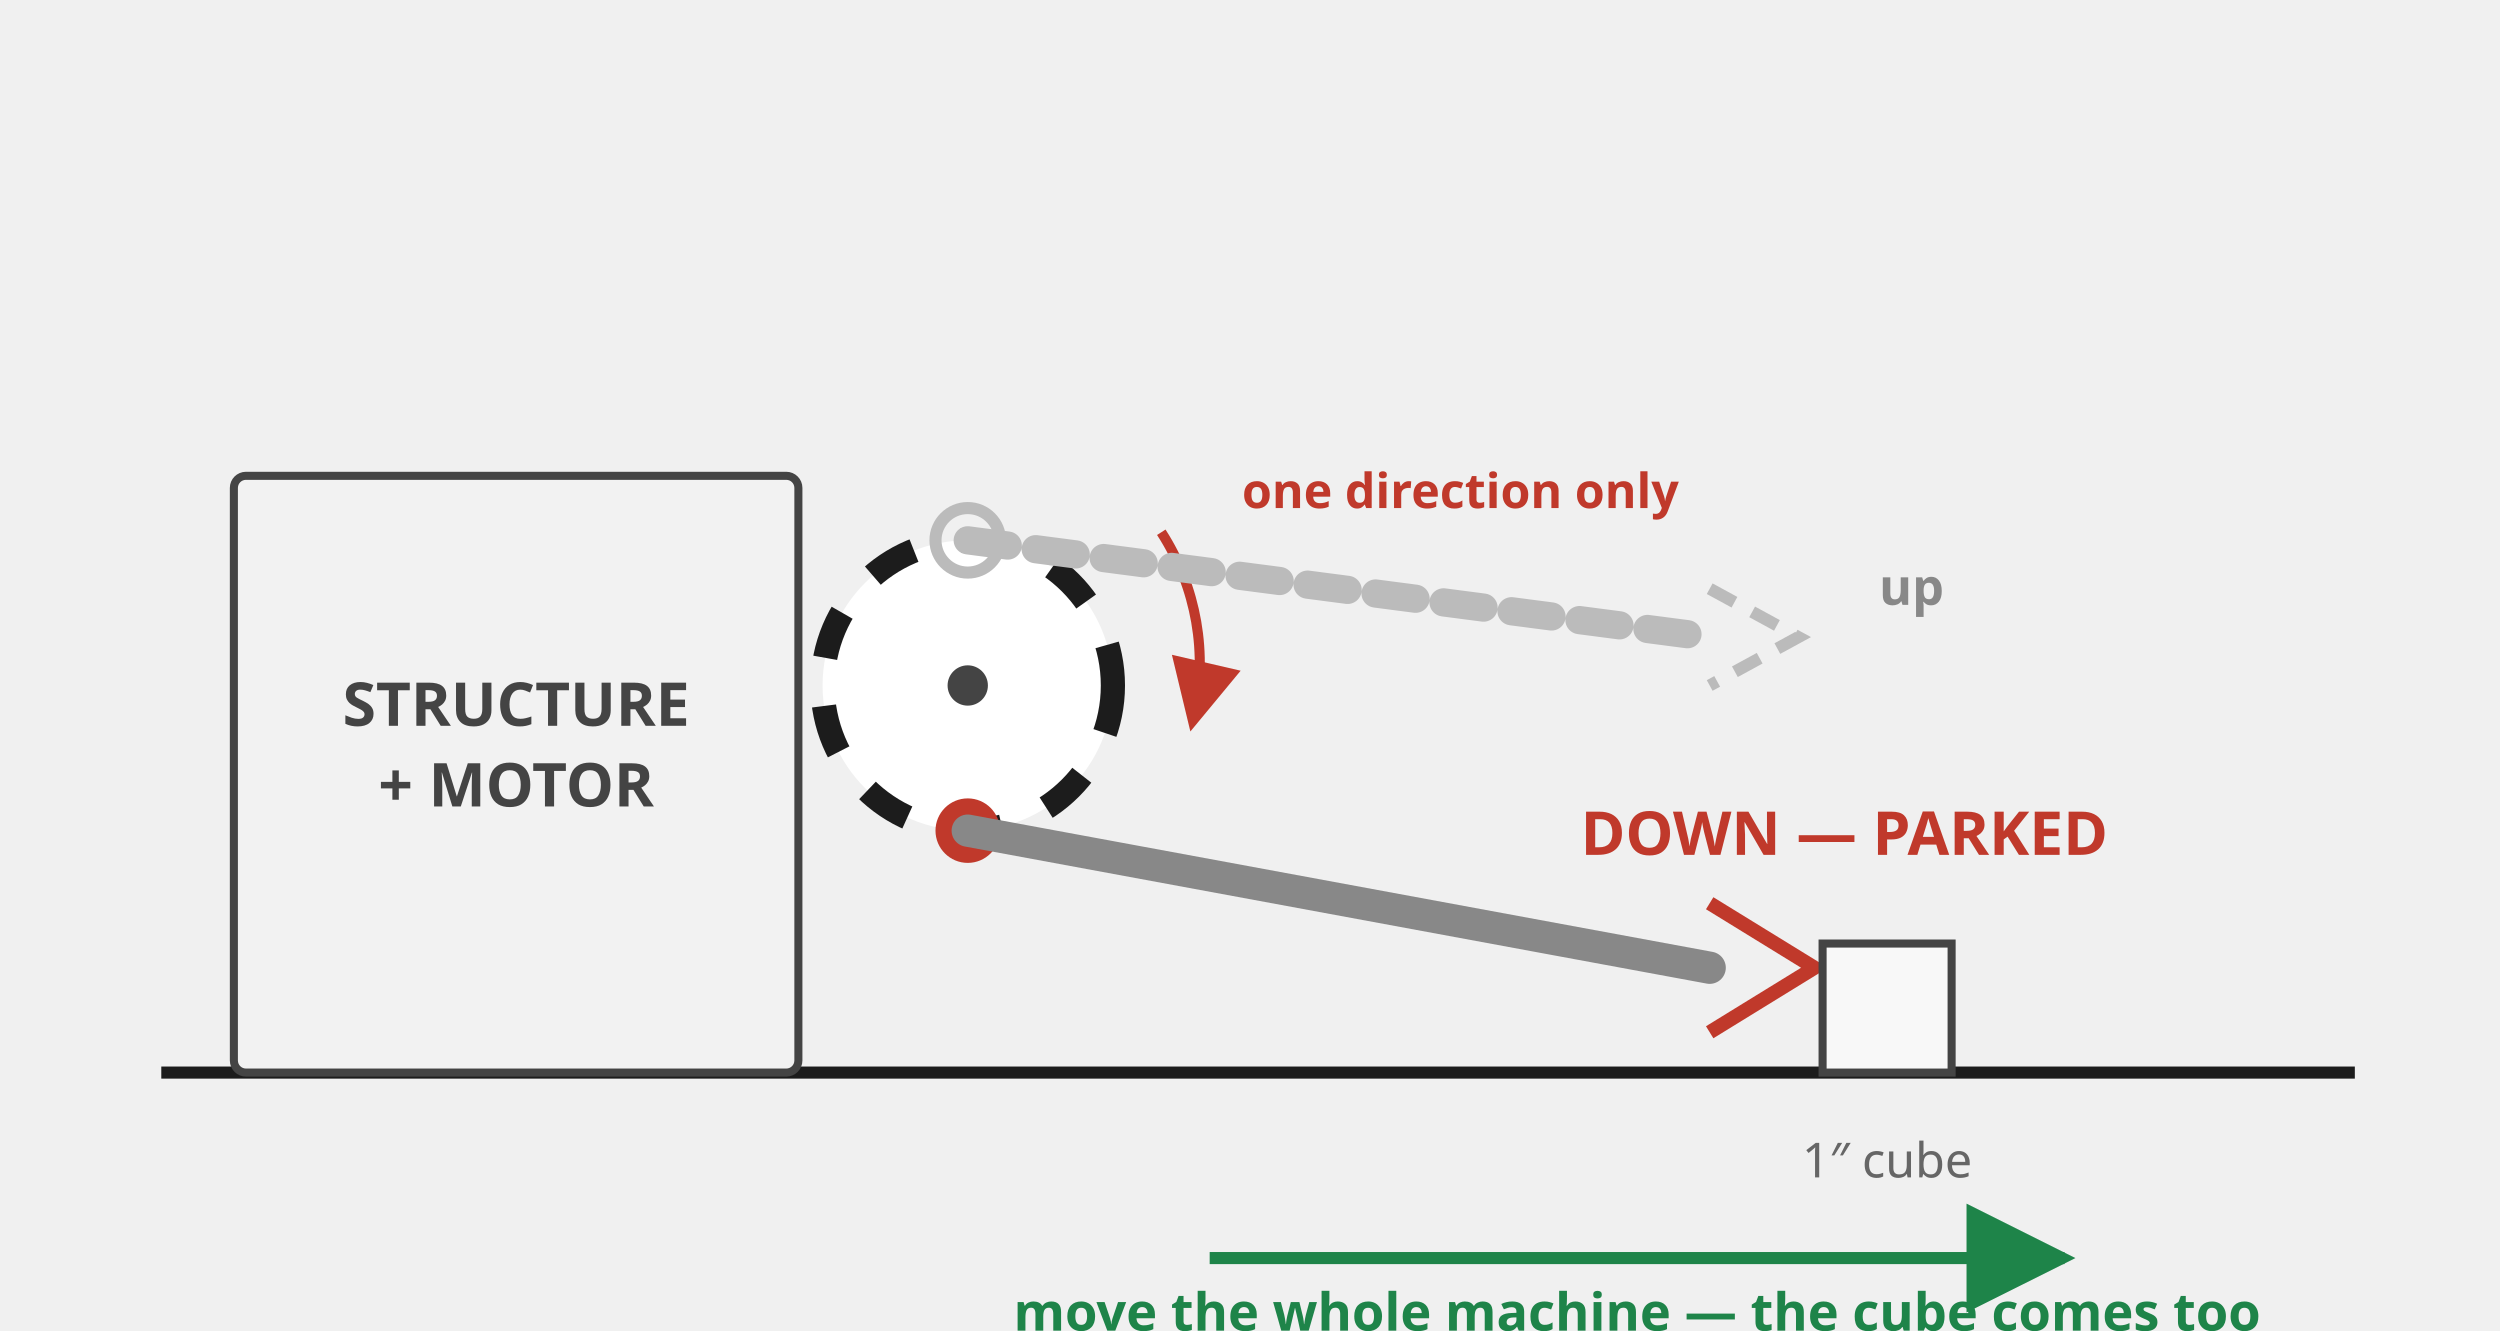
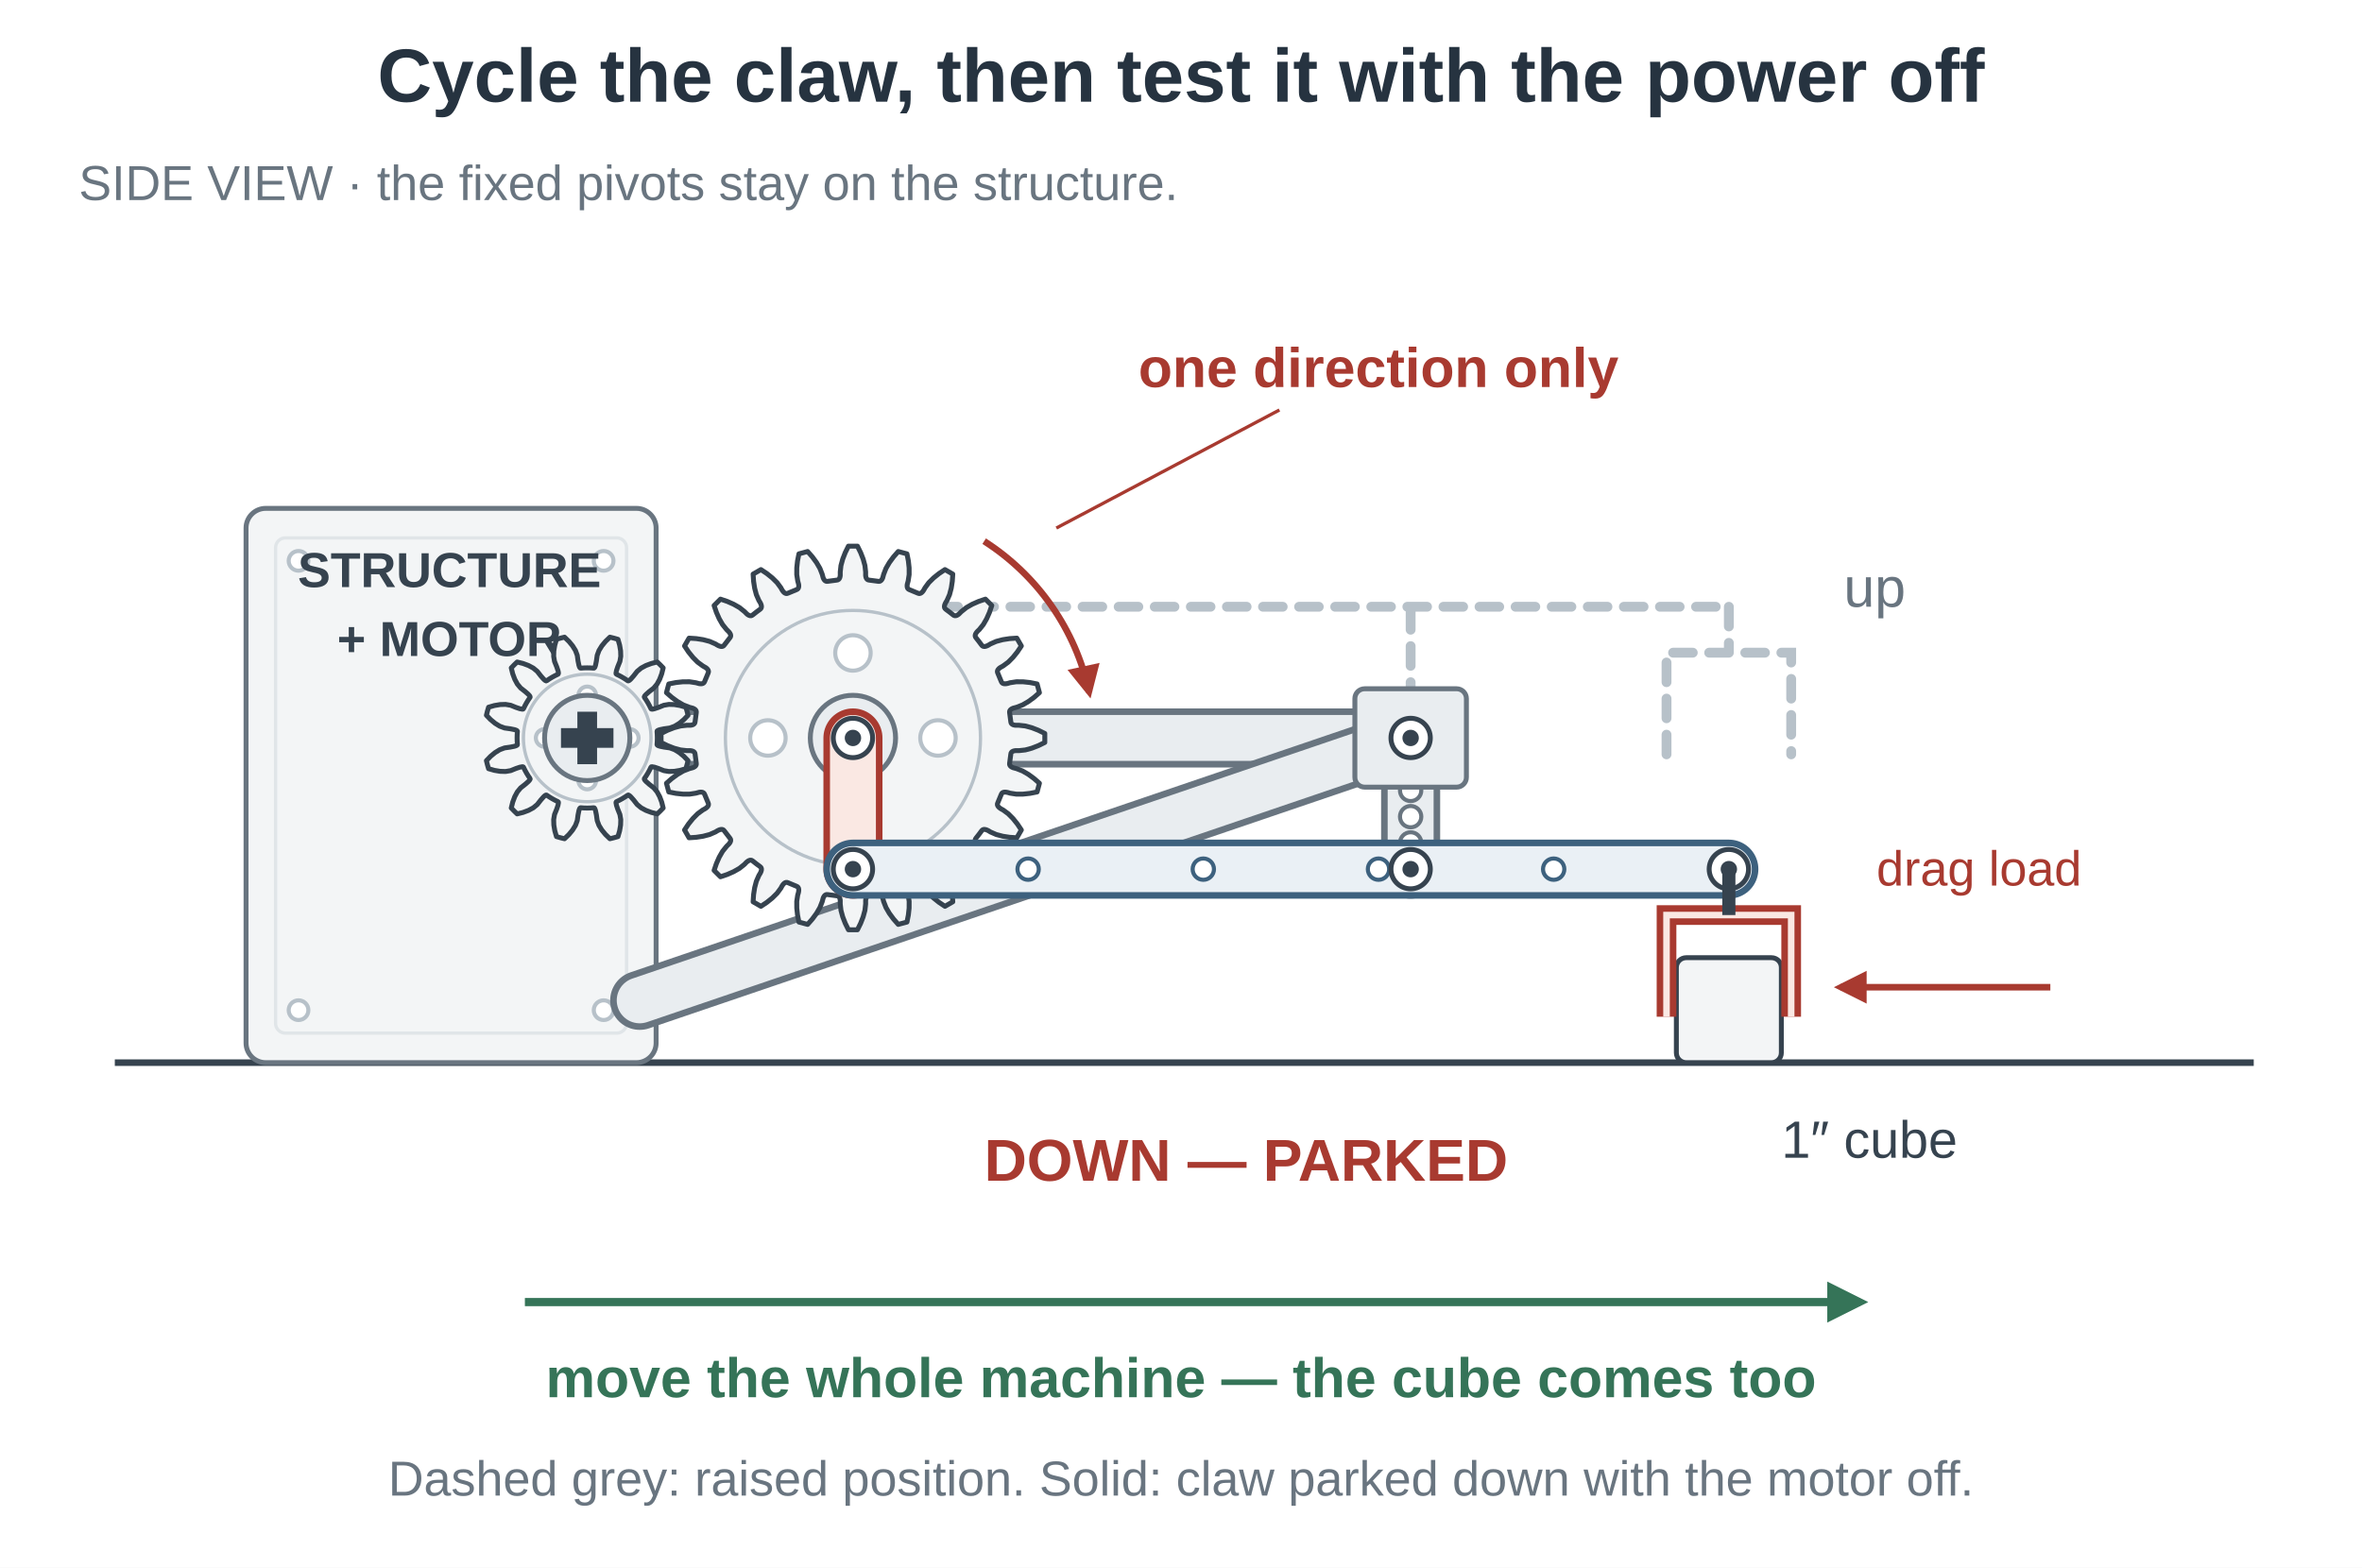
- <svg xmlns="http://www.w3.org/2000/svg" viewBox="0 0 620 330" role="img" aria-label="Side view of the mechanism. A gear on the structure drives a linkage arm carrying a claw. In the down position the claw is at ground level holding a one inch cube; in the up position, shown dashed, the claw is raised. An arrow shows the whole structure being moved so that the parked claw drags the cube along.">
+ <svg xmlns="http://www.w3.org/2000/svg" viewBox="0 0 720 478" role="img" aria-labelledby="parked-claw-title parked-claw-description">
  <defs>
-     <marker id="rotM" viewBox="0 0 10 10" refX="8" refY="5" markerWidth="7" markerHeight="7" orient="auto">
-       <path d="M0,0 L10,5 L0,10 z" fill="#C0392B" />
+     <path id="claw-pinion" d="M21.078 -3.549Q21.16 -3.021 25.117 -3.586 L26.683 -3.439 L28.282 -2.958 L29.885 -2.227 L31.474 -1.271 A31.5 31.5 0 0 1 31.474 1.271 L29.885 2.227 L28.282 2.958 L26.683 3.439 L25.117 3.586 Q21.16 3.021 21.078 3.549A21.375 21.375 0 0 1 20.029 7.466 L20.029 7.466Q19.836 7.964 23.545 9.453 L24.828 10.363 L25.972 11.579 L26.995 13.014 L27.893 14.637 A31.5 31.5 0 0 1 26.622 16.838 L24.768 16.871 L23.013 16.703 L21.389 16.32 L19.959 15.664 Q16.815 13.196 16.48 13.613A21.375 21.375 0 0 1 13.613 16.48 L13.613 16.48Q13.196 16.815 15.664 19.959 L16.32 21.389 L16.703 23.013 L16.871 24.768 L16.838 26.622 A31.5 31.5 0 0 1 14.637 27.893 L13.014 26.995 L11.579 25.972 L10.363 24.828 L9.453 23.545 Q7.964 19.836 7.466 20.029A21.375 21.375 0 0 1 3.549 21.078 L3.549 21.078Q3.021 21.16 3.586 25.117 L3.439 26.683 L2.958 28.282 L2.227 29.885 L1.271 31.474 A31.5 31.5 0 0 1 -1.271 31.474 L-2.227 29.885 L-2.958 28.282 L-3.439 26.683 L-3.586 25.117 Q-3.021 21.16 -3.549 21.078A21.375 21.375 0 0 1 -7.466 20.029 L-7.466 20.029Q-7.964 19.836 -9.453 23.545 L-10.363 24.828 L-11.579 25.972 L-13.014 26.995 L-14.637 27.893 A31.5 31.5 0 0 1 -16.838 26.622 L-16.871 24.768 L-16.703 23.013 L-16.32 21.389 L-15.664 19.959 Q-13.196 16.815 -13.613 16.48A21.375 21.375 0 0 1 -16.48 13.613 L-16.48 13.613Q-16.815 13.196 -19.959 15.664 L-21.389 16.32 L-23.013 16.703 L-24.768 16.871 L-26.622 16.838 A31.5 31.5 0 0 1 -27.893 14.637 L-26.995 13.014 L-25.972 11.579 L-24.828 10.363 L-23.545 9.453 Q-19.836 7.964 -20.029 7.466A21.375 21.375 0 0 1 -21.078 3.549 L-21.078 3.549Q-21.16 3.021 -25.117 3.586 L-26.683 3.439 L-28.282 2.958 L-29.885 2.227 L-31.474 1.271 A31.5 31.5 0 0 1 -31.474 -1.271 L-29.885 -2.227 L-28.282 -2.958 L-26.683 -3.439 L-25.117 -3.586 Q-21.16 -3.021 -21.078 -3.549A21.375 21.375 0 0 1 -20.029 -7.466 L-20.029 -7.466Q-19.836 -7.964 -23.545 -9.453 L-24.828 -10.363 L-25.972 -11.579 L-26.995 -13.014 L-27.893 -14.637 A31.5 31.5 0 0 1 -26.622 -16.838 L-24.768 -16.871 L-23.013 -16.703 L-21.389 -16.32 L-19.959 -15.664 Q-16.815 -13.196 -16.48 -13.613A21.375 21.375 0 0 1 -13.613 -16.48 L-13.613 -16.48Q-13.196 -16.815 -15.664 -19.959 L-16.32 -21.389 L-16.703 -23.013 L-16.871 -24.768 L-16.838 -26.622 A31.5 31.5 0 0 1 -14.637 -27.893 L-13.014 -26.995 L-11.579 -25.972 L-10.363 -24.828 L-9.453 -23.545 Q-7.964 -19.836 -7.466 -20.029A21.375 21.375 0 0 1 -3.549 -21.078 L-3.549 -21.078Q-3.021 -21.16 -3.586 -25.117 L-3.439 -26.683 L-2.958 -28.282 L-2.227 -29.885 L-1.271 -31.474 A31.5 31.5 0 0 1 1.271 -31.474 L2.227 -29.885 L2.958 -28.282 L3.439 -26.683 L3.586 -25.117 Q3.021 -21.16 3.549 -21.078A21.375 21.375 0 0 1 7.466 -20.029 L7.466 -20.029Q7.964 -19.836 9.453 -23.545 L10.363 -24.828 L11.579 -25.972 L13.014 -26.995 L14.637 -27.893 A31.5 31.5 0 0 1 16.838 -26.622 L16.871 -24.768 L16.703 -23.013 L16.32 -21.389 L15.664 -19.959 Q13.196 -16.815 13.613 -16.48A21.375 21.375 0 0 1 16.48 -13.613 L16.48 -13.613Q16.815 -13.196 19.959 -15.664 L21.389 -16.32 L23.013 -16.703 L24.768 -16.871 L26.622 -16.838 A31.5 31.5 0 0 1 27.893 -14.637 L26.995 -13.014 L25.972 -11.579 L24.828 -10.363 L23.545 -9.453 Q19.836 -7.964 20.029 -7.466A21.375 21.375 0 0 1 21.078 -3.549Z" />
+     <path id="claw-gear" d="M48.127 -4.895Q48.234 -3.69 50.596 -3.871 L52.556 -3.655 L54.533 -3.116 L56.512 -2.347 L58.484 -1.376 A58.5 58.5 0 0 1 58.484 1.376 L56.512 2.347 L54.533 3.116 L52.556 3.655 L50.596 3.871 Q48.234 3.69 48.127 4.895A48.375 48.375 0 0 1 47.754 7.728 L47.754 7.728Q47.546 8.92 49.873 9.356 L51.711 10.072 L53.481 11.104 L55.194 12.359 L56.847 13.808 A58.5 58.5 0 0 1 56.135 16.466 L53.979 16.894 L51.868 17.124 L49.819 17.133 L47.87 16.834 Q45.635 16.048 45.22 17.184A48.375 48.375 0 0 1 44.126 19.825 L44.126 19.825Q43.617 20.921 45.752 21.946 L47.342 23.113 L48.785 24.568 L50.114 26.223 L51.336 28.05 A58.5 58.5 0 0 1 49.961 30.433 L47.767 30.289 L45.669 29.965 L43.687 29.443 L41.882 28.65 Q39.927 27.313 39.232 28.302A48.375 48.375 0 0 1 37.492 30.57 L37.492 30.57Q36.716 31.497 38.513 33.039 L39.747 34.578 L40.764 36.357 L41.62 38.3 L42.327 40.381 A58.5 58.5 0 0 1 40.381 42.327 L38.3 41.62 L36.357 40.764 L34.578 39.747 L33.039 38.513 Q31.497 36.716 30.57 37.492A48.375 48.375 0 0 1 28.302 39.232 L28.302 39.232Q27.313 39.927 28.65 41.882 L29.443 43.687 L29.965 45.669 L30.289 47.767 L30.433 49.961 A58.5 58.5 0 0 1 28.05 51.336 L26.223 50.114 L24.568 48.785 L23.113 47.342 L21.946 45.752 Q20.921 43.617 19.825 44.126A48.375 48.375 0 0 1 17.184 45.22 L17.184 45.22Q16.048 45.635 16.834 47.87 L17.133 49.819 L17.124 51.868 L16.894 53.979 L16.466 56.135 A58.5 58.5 0 0 1 13.808 56.847 L12.359 55.194 L11.104 53.481 L10.072 51.711 L9.356 49.873 Q8.92 47.546 7.728 47.754A48.375 48.375 0 0 1 4.895 48.127 L4.895 48.127Q3.69 48.234 3.871 50.596 L3.655 52.556 L3.116 54.533 L2.347 56.512 L1.376 58.484 A58.5 58.5 0 0 1 -1.376 58.484 L-2.347 56.512 L-3.116 54.533 L-3.655 52.556 L-3.871 50.596 Q-3.69 48.234 -4.895 48.127A48.375 48.375 0 0 1 -7.728 47.754 L-7.728 47.754Q-8.92 47.546 -9.356 49.873 L-10.072 51.711 L-11.104 53.481 L-12.359 55.194 L-13.808 56.847 A58.5 58.5 0 0 1 -16.466 56.135 L-16.894 53.979 L-17.124 51.868 L-17.133 49.819 L-16.834 47.87 Q-16.048 45.635 -17.184 45.22A48.375 48.375 0 0 1 -19.825 44.126 L-19.825 44.126Q-20.921 43.617 -21.946 45.752 L-23.113 47.342 L-24.568 48.785 L-26.223 50.114 L-28.05 51.336 A58.5 58.5 0 0 1 -30.433 49.961 L-30.289 47.767 L-29.965 45.669 L-29.443 43.687 L-28.65 41.882 Q-27.313 39.927 -28.302 39.232A48.375 48.375 0 0 1 -30.57 37.492 L-30.57 37.492Q-31.497 36.716 -33.039 38.513 L-34.578 39.747 L-36.357 40.764 L-38.3 41.62 L-40.381 42.327 A58.5 58.5 0 0 1 -42.327 40.381 L-41.62 38.3 L-40.764 36.357 L-39.747 34.578 L-38.513 33.039 Q-36.716 31.497 -37.492 30.57A48.375 48.375 0 0 1 -39.232 28.302 L-39.232 28.302Q-39.927 27.313 -41.882 28.65 L-43.687 29.443 L-45.669 29.965 L-47.767 30.289 L-49.961 30.433 A58.5 58.5 0 0 1 -51.336 28.05 L-50.114 26.223 L-48.785 24.568 L-47.342 23.113 L-45.752 21.946 Q-43.617 20.921 -44.126 19.825A48.375 48.375 0 0 1 -45.22 17.184 L-45.22 17.184Q-45.635 16.048 -47.87 16.834 L-49.819 17.133 L-51.868 17.124 L-53.979 16.894 L-56.135 16.466 A58.5 58.5 0 0 1 -56.847 13.808 L-55.194 12.359 L-53.481 11.104 L-51.711 10.072 L-49.873 9.356 Q-47.546 8.92 -47.754 7.728A48.375 48.375 0 0 1 -48.127 4.895 L-48.127 4.895Q-48.234 3.69 -50.596 3.871 L-52.556 3.655 L-54.533 3.116 L-56.512 2.347 L-58.484 1.376 A58.5 58.5 0 0 1 -58.484 -1.376 L-56.512 -2.347 L-54.533 -3.116 L-52.556 -3.655 L-50.596 -3.871 Q-48.234 -3.69 -48.127 -4.895A48.375 48.375 0 0 1 -47.754 -7.728 L-47.754 -7.728Q-47.546 -8.92 -49.873 -9.356 L-51.711 -10.072 L-53.481 -11.104 L-55.194 -12.359 L-56.847 -13.808 A58.5 58.5 0 0 1 -56.135 -16.466 L-53.979 -16.894 L-51.868 -17.124 L-49.819 -17.133 L-47.87 -16.834 Q-45.635 -16.048 -45.22 -17.184A48.375 48.375 0 0 1 -44.126 -19.825 L-44.126 -19.825Q-43.617 -20.921 -45.752 -21.946 L-47.342 -23.113 L-48.785 -24.568 L-50.114 -26.223 L-51.336 -28.05 A58.5 58.5 0 0 1 -49.961 -30.433 L-47.767 -30.289 L-45.669 -29.965 L-43.687 -29.443 L-41.882 -28.65 Q-39.927 -27.313 -39.232 -28.302A48.375 48.375 0 0 1 -37.492 -30.57 L-37.492 -30.57Q-36.716 -31.497 -38.513 -33.039 L-39.747 -34.578 L-40.764 -36.357 L-41.62 -38.3 L-42.327 -40.381 A58.5 58.5 0 0 1 -40.381 -42.327 L-38.3 -41.62 L-36.357 -40.764 L-34.578 -39.747 L-33.039 -38.513 Q-31.497 -36.716 -30.57 -37.492A48.375 48.375 0 0 1 -28.302 -39.232 L-28.302 -39.232Q-27.313 -39.927 -28.65 -41.882 L-29.443 -43.687 L-29.965 -45.669 L-30.289 -47.767 L-30.433 -49.961 A58.5 58.5 0 0 1 -28.05 -51.336 L-26.223 -50.114 L-24.568 -48.785 L-23.113 -47.342 L-21.946 -45.752 Q-20.921 -43.617 -19.825 -44.126A48.375 48.375 0 0 1 -17.184 -45.22 L-17.184 -45.22Q-16.048 -45.635 -16.834 -47.87 L-17.133 -49.819 L-17.124 -51.868 L-16.894 -53.979 L-16.466 -56.135 A58.5 58.5 0 0 1 -13.808 -56.847 L-12.359 -55.194 L-11.104 -53.481 L-10.072 -51.711 L-9.356 -49.873 Q-8.92 -47.546 -7.728 -47.754A48.375 48.375 0 0 1 -4.895 -48.127 L-4.895 -48.127Q-3.69 -48.234 -3.871 -50.596 L-3.655 -52.556 L-3.116 -54.533 L-2.347 -56.512 L-1.376 -58.484 A58.5 58.5 0 0 1 1.376 -58.484 L2.347 -56.512 L3.116 -54.533 L3.655 -52.556 L3.871 -50.596 Q3.69 -48.234 4.895 -48.127A48.375 48.375 0 0 1 7.728 -47.754 L7.728 -47.754Q8.92 -47.546 9.356 -49.873 L10.072 -51.711 L11.104 -53.481 L12.359 -55.194 L13.808 -56.847 A58.5 58.5 0 0 1 16.466 -56.135 L16.894 -53.979 L17.124 -51.868 L17.133 -49.819 L16.834 -47.87 Q16.048 -45.635 17.184 -45.22A48.375 48.375 0 0 1 19.825 -44.126 L19.825 -44.126Q20.921 -43.617 21.946 -45.752 L23.113 -47.342 L24.568 -48.785 L26.223 -50.114 L28.05 -51.336 A58.5 58.5 0 0 1 30.433 -49.961 L30.289 -47.767 L29.965 -45.669 L29.443 -43.687 L28.65 -41.882 Q27.313 -39.927 28.302 -39.232A48.375 48.375 0 0 1 30.57 -37.492 L30.57 -37.492Q31.497 -36.716 33.039 -38.513 L34.578 -39.747 L36.357 -40.764 L38.3 -41.62 L40.381 -42.327 A58.5 58.5 0 0 1 42.327 -40.381 L41.62 -38.3 L40.764 -36.357 L39.747 -34.578 L38.513 -33.039 Q36.716 -31.497 37.492 -30.57A48.375 48.375 0 0 1 39.232 -28.302 L39.232 -28.302Q39.927 -27.313 41.882 -28.65 L43.687 -29.443 L45.669 -29.965 L47.767 -30.289 L49.961 -30.433 A58.5 58.5 0 0 1 51.336 -28.05 L50.114 -26.223 L48.785 -24.568 L47.342 -23.113 L45.752 -21.946 Q43.617 -20.921 44.126 -19.825A48.375 48.375 0 0 1 45.22 -17.184 L45.22 -17.184Q45.635 -16.048 47.87 -16.834 L49.819 -17.133 L51.868 -17.124 L53.979 -16.894 L56.135 -16.466 A58.5 58.5 0 0 1 56.847 -13.808 L55.194 -12.359 L53.481 -11.104 L51.711 -10.072 L49.873 -9.356 Q47.546 -8.92 47.754 -7.728A48.375 48.375 0 0 1 48.127 -4.895Z" />
+     <marker id="claw-turn" viewBox="0 0 10 10" refX="8" refY="5" markerWidth="5" markerHeight="5" orient="auto">
+       <path d="M0 0 10 5 0 10Z" fill="#a83a30" />
    </marker>
-     <marker id="dragA" viewBox="0 0 10 10" refX="9" refY="5" markerWidth="9" markerHeight="9" orient="auto">
-       <path d="M0,0 L10,5 L0,10 z" fill="#1E8449" />
+     <marker id="claw-load" viewBox="0 0 10 10" refX="8" refY="5" markerWidth="5" markerHeight="5" orient="auto">
+       <path d="M0 0 10 5 0 10Z" fill="#a83a30" />
+     </marker>
+     <marker id="machine-drag" viewBox="0 0 10 10" refX="8" refY="5" markerWidth="5" markerHeight="5" orient="auto">
+       <path d="M0 0 10 5 0 10Z" fill="#357458" />
    </marker>
  </defs>
-   <line x1="40" y1="266" x2="584" y2="266" stroke="#1C1C1C" stroke-width="3" />
-   <rect x="58" y="118" width="140" height="148" rx="3" fill="#F2F2F2" stroke="#444" stroke-width="2" />
-   <text x="128" y="180" text-anchor="middle" font-family="'Barlow Condensed',sans-serif" font-size="15" font-weight="700" fill="#444">STRUCTURE</text>
-   <text x="128" y="200" text-anchor="middle" font-family="'Barlow Condensed',sans-serif" font-size="15" font-weight="700" fill="#444">+ MOTOR</text>
-   <circle cx="240" cy="170" r="36" fill="#fff" stroke="#1C1C1C" stroke-width="6" stroke-dasharray="12 12" />
-   <circle cx="240" cy="170" r="5" fill="#444" />
-   <path d="M288,132 A60,60 0 0 1 296,178" fill="none" stroke="#C0392B" stroke-width="2.5" marker-end="url(#rotM)" />
-   <text x="308" y="126" font-family="'Barlow',sans-serif" font-size="12" font-weight="600" fill="#C0392B">one direction only</text>
-   <circle cx="240" cy="134" r="8" fill="none" stroke="#BBB" stroke-width="3" />
-   <line x1="240" y1="134" x2="424" y2="158" stroke="#BBB" stroke-width="7" stroke-linecap="round" stroke-dasharray="10 7" />
-   <path d="M424,146 L446,158 L424,170" fill="none" stroke="#BBB" stroke-width="3" stroke-dasharray="7 5" />
-   <text x="466" y="150" font-family="'Barlow',sans-serif" font-size="12.5" font-weight="600" fill="#888">up</text>
-   <circle cx="240" cy="206" r="8" fill="#C0392B" />
-   <line x1="240" y1="206" x2="424" y2="240" stroke="#888" stroke-width="8" stroke-linecap="round" />
-   <path d="M424,224 L450,240 L424,256" fill="none" stroke="#C0392B" stroke-width="3.5" />
-   <text x="392" y="212" font-family="'Barlow Condensed',sans-serif" font-size="15" font-weight="700" fill="#C0392B">DOWN — PARKED</text>
-   <rect x="452" y="234" width="32" height="32" fill="#F8F8F8" stroke="#444" stroke-width="2" />
-   <text x="468" y="292" text-anchor="middle" font-family="'Barlow',sans-serif" font-size="12" fill="#666">1″ cube</text>
-   <line x1="300" y1="312" x2="512" y2="312" stroke="#1E8449" stroke-width="3" marker-end="url(#dragA)" />
-   <text x="406" y="330" text-anchor="middle" font-family="'Barlow',sans-serif" font-size="13" font-weight="600" fill="#1E8449">move the whole machine — the cube comes too</text>
+   <rect width="720" height="478" fill="#fff" />
+   <g font-family="Barlow, Arial, sans-serif" fill="#263340" font-size="16">
+     <text x="360" y="31" font-size="23" fill="#263340" text-anchor="middle" font-weight="600">Cycle the claw, then test it with the power off</text>
+     <text x="24" y="61" font-size="15" fill="#697580">SIDE VIEW · the fixed pivots stay on the structure.</text>
+     <path d="M35 324H687" fill="none" stroke="#36434f" stroke-width="2" />
+     <rect x="75" y="155" width="125" height="169" rx="6" fill="#f3f5f6" stroke="#697580" stroke-width="1.5" />
+     <rect x="84" y="164" width="107" height="151" rx="3" fill="none" stroke="#e0e5e8" />
+     <circle cx="91" cy="171" r="3" fill="#fff" stroke="#b7c1c9" stroke-width="1.25" />
+     <circle cx="184" cy="171" r="3" fill="#fff" stroke="#b7c1c9" stroke-width="1.25" />
+     <circle cx="91" cy="308" r="3" fill="#fff" stroke="#b7c1c9" stroke-width="1.25" />
+     <circle cx="184" cy="308" r="3" fill="#fff" stroke="#b7c1c9" stroke-width="1.25" />
+     <path d="M195 225 430 225" fill="none" stroke="#697580" stroke-width="18" stroke-linecap="round" />
+     <path d="M195 225 430 225" fill="none" stroke="#e9edf0" stroke-width="14" stroke-linecap="round" />
+     <path d="M195 305 430 225" fill="none" stroke="#697580" stroke-width="18" stroke-linecap="round" />
+     <path d="M195 305 430 225" fill="none" stroke="#e9edf0" stroke-width="14" stroke-linecap="round" />
+     <text x="137" y="179" font-size="15" fill="#36434f" text-anchor="middle" font-weight="600">STRUCTURE</text>
+     <text x="137" y="200" font-size="15" fill="#36434f" text-anchor="middle" font-weight="600">+ MOTOR</text>
+     <path d="M260 225V185H527M430 225V185M508 230V199H546V230M527 185V199" fill="none" stroke="#b7c1c9" stroke-width="3" stroke-dasharray="6 5" stroke-linecap="round" />
+     <text x="562" y="185" font-size="17" fill="#697580">up</text>
+     <g transform="translate(179 225)">
+       <use href="#claw-pinion" transform="rotate(15)" fill="#f3f5f6" stroke="#36434f" stroke-width="1.5" stroke-linejoin="round" />
+       <circle cx="0" cy="0" r="19.44" fill="none" stroke="#b7c1c9" stroke-width="1" />
+       <circle cx="12.96" cy="0" r="2.7" fill="#fff" stroke="#b7c1c9" stroke-width="1.25" />
+       <circle cx="0" cy="12.96" r="2.7" fill="#fff" stroke="#b7c1c9" stroke-width="1.25" />
+       <circle cx="-12.96" cy="0" r="2.7" fill="#fff" stroke="#b7c1c9" stroke-width="1.25" />
+       <circle cx="0" cy="-12.96" r="2.7" fill="#fff" stroke="#b7c1c9" stroke-width="1.25" />
+       <circle cx="0" cy="0" r="13" fill="#e9edf0" stroke="#697580" stroke-width="1.5" />
+       <path d="M-3 -8H3V-3H8V3H3V8H-3V3H-8V-3H-3Z" fill="#36434f" />
+     </g>
+     <g transform="translate(260 225)">
+       <use href="#claw-gear" transform="rotate(0)" fill="#f3f5f6" stroke="#36434f" stroke-width="1.5" stroke-linejoin="round" />
+       <circle cx="0" cy="0" r="38.88" fill="none" stroke="#b7c1c9" stroke-width="1" />
+       <circle cx="25.92" cy="0" r="5.4" fill="#fff" stroke="#b7c1c9" stroke-width="1.25" />
+       <circle cx="0" cy="25.92" r="5.4" fill="#fff" stroke="#b7c1c9" stroke-width="1.25" />
+       <circle cx="-25.92" cy="0" r="5.4" fill="#fff" stroke="#b7c1c9" stroke-width="1.25" />
+       <circle cx="0" cy="-25.92" r="5.4" fill="#fff" stroke="#b7c1c9" stroke-width="1.25" />
+       <circle cx="0" cy="0" r="13" fill="#e9edf0" stroke="#697580" stroke-width="1.5" />
+       <path d="M-3 -8H3V-3H8V3H3V8H-3V3H-8V-3H-3Z" fill="#36434f" />
+     </g>
+     <path d="M260 225 260 265" fill="none" stroke="#a83a30" stroke-width="18" stroke-linecap="round" />
+     <path d="M260 225 260 265" fill="none" stroke="#fae8e3" stroke-width="14" stroke-linecap="round" />
+     <path d="M430 225 430 265" fill="none" stroke="#697580" stroke-width="18" stroke-linecap="round" />
+     <path d="M430 225 430 265" fill="none" stroke="#e9edf0" stroke-width="14" stroke-linecap="round" />
+     <circle cx="430" cy="233" r="3.25" fill="#fff" stroke="#697580" stroke-width="1.25" />
+     <circle cx="430" cy="241" r="3.25" fill="#fff" stroke="#697580" stroke-width="1.25" />
+     <circle cx="430" cy="249" r="3.25" fill="#fff" stroke="#697580" stroke-width="1.25" />
+     <circle cx="430" cy="257" r="3.25" fill="#fff" stroke="#697580" stroke-width="1.25" />
+     <path d="M260 265 527 265" fill="none" stroke="#3d617e" stroke-width="18" stroke-linecap="round" />
+     <path d="M260 265 527 265" fill="none" stroke="#eaf0f5" stroke-width="14" stroke-linecap="round" />
+     <circle cx="313.4" cy="265" r="3.25" fill="#fff" stroke="#3d617e" stroke-width="1.25" />
+     <circle cx="366.8" cy="265" r="3.25" fill="#fff" stroke="#3d617e" stroke-width="1.25" />
+     <circle cx="420.2" cy="265" r="3.25" fill="#fff" stroke="#3d617e" stroke-width="1.25" />
+     <circle cx="473.6" cy="265" r="3.25" fill="#fff" stroke="#3d617e" stroke-width="1.25" />
+     <circle cx="260" cy="225" r="6" fill="#fff" stroke="#36434f" stroke-width="1.5" />
+     <circle cx="260" cy="225" r="2" fill="#36434f" stroke="#36434f" stroke-width="1" />
+     <rect x="413" y="210" width="34" height="30" rx="3" fill="#e9edf0" stroke="#697580" stroke-width="1.5" />
+     <circle cx="430" cy="225" r="6" fill="#fff" stroke="#36434f" stroke-width="1.5" />
+     <circle cx="430" cy="225" r="2" fill="#36434f" stroke="#36434f" stroke-width="1" />
+     <circle cx="260" cy="265" r="6" fill="#fff" stroke="#36434f" stroke-width="1.5" />
+     <circle cx="260" cy="265" r="2" fill="#36434f" stroke="#36434f" stroke-width="1" />
+     <circle cx="430" cy="265" r="6" fill="#fff" stroke="#36434f" stroke-width="1.5" />
+     <circle cx="430" cy="265" r="2" fill="#36434f" stroke="#36434f" stroke-width="1" />
+     <circle cx="527" cy="265" r="6" fill="#fff" stroke="#36434f" stroke-width="1.5" />
+     <circle cx="527" cy="265" r="2" fill="#36434f" stroke="#36434f" stroke-width="1" />
+     <rect x="511" y="292" width="32" height="32" rx="3" fill="#f3f5f6" stroke="#36434f" stroke-width="1.5" />
+     <path d="M508 310V279H546V310" fill="none" stroke="#a83a30" stroke-width="6" />
+     <path d="M508 310V279H546V310" fill="none" stroke="#fae8e3" stroke-width="2" />
+     <path d="M527 265V279" fill="none" stroke="#36434f" stroke-width="4" />
+     <path d="M300 165A73 73 0 0 1 332 211" fill="none" stroke="#a83a30" stroke-width="2" marker-end="url(#claw-turn)" />
+     <text x="347" y="118" font-size="17" fill="#a83a30" font-weight="600">one direction only</text>
+     <path d="M390 125L322 161" fill="none" stroke="#a83a30" stroke-width="1" />
+     <text x="300" y="360" font-size="18" fill="#a83a30" font-weight="600">DOWN — PARKED</text>
+     <text x="543" y="353" font-size="16" fill="#36434f">1″ cube</text>
+     <text x="572" y="270" font-size="15" fill="#a83a30">drag load</text>
+     <path d="M625 301H561" fill="none" stroke="#a83a30" stroke-width="2" marker-end="url(#claw-load)" />
+     <path d="M160 397H567" fill="none" stroke="#357458" stroke-width="2.5" marker-end="url(#machine-drag)" />
+     <text x="360" y="426" font-size="17" fill="#357458" text-anchor="middle" font-weight="600">move the whole machine — the cube comes too</text>
+     <text x="360" y="456" font-size="15" fill="#697580" text-anchor="middle">Dashed grey: raised position. Solid: claw parked down with the motor off.</text>
+   </g>
</svg>
